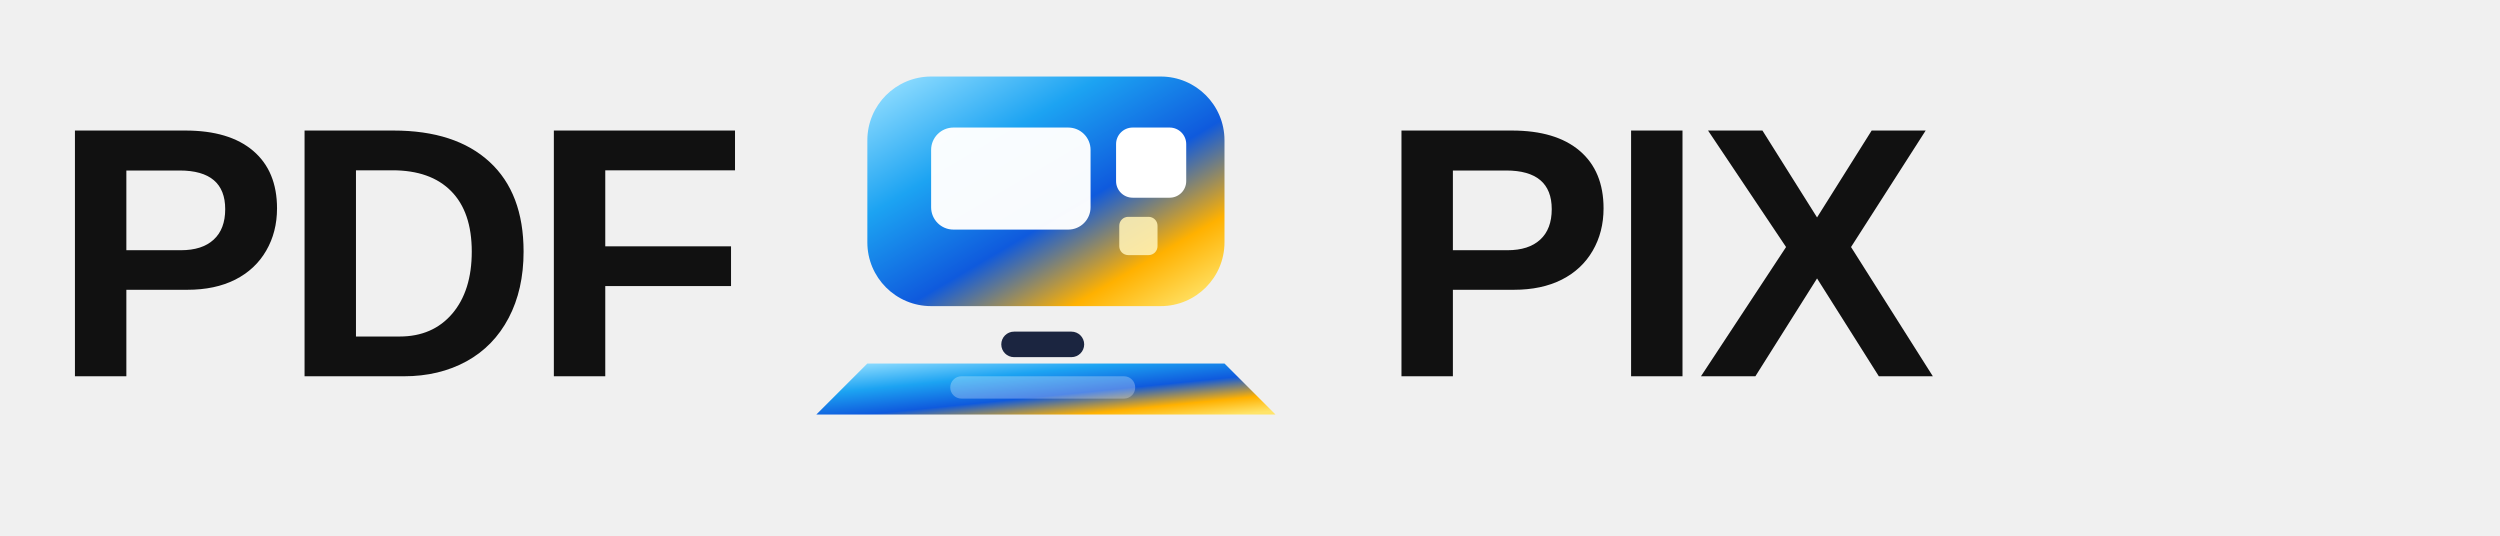
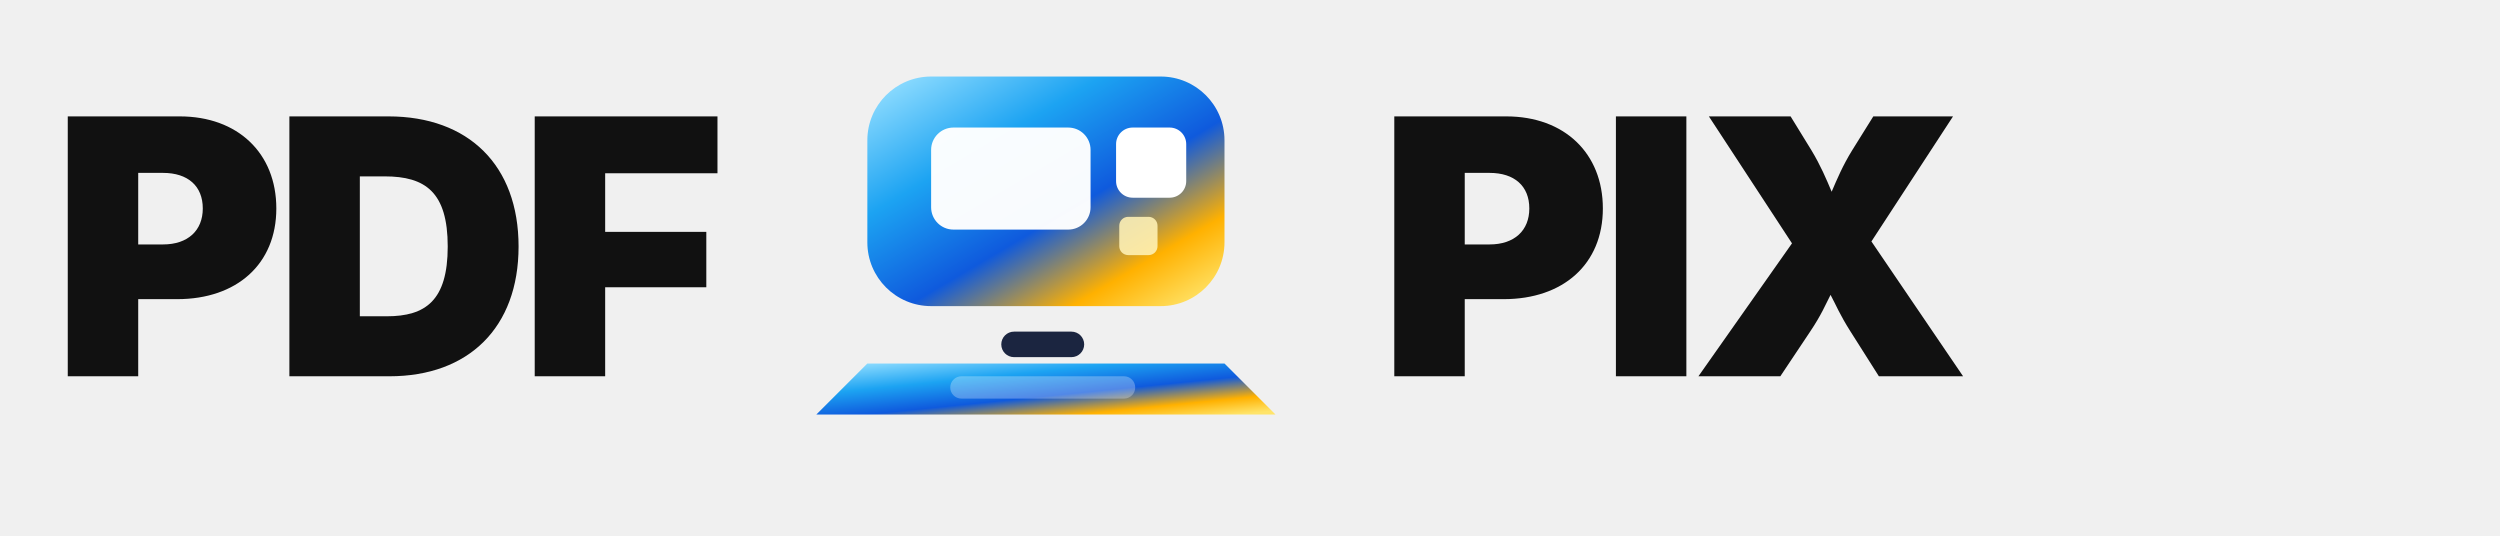
<svg xmlns="http://www.w3.org/2000/svg" width="392" height="84" viewBox="0 0 392 84" role="img" aria-labelledby="title desc">
  <defs>
    <linearGradient id="pdfpix-logo-grad" x1="6%" y1="2%" x2="94%" y2="98%">
      <stop offset="0%" stop-color="#90ddff" />
      <stop offset="30%" stop-color="#1ca3f2" />
      <stop offset="58%" stop-color="#0f5add" />
      <stop offset="82%" stop-color="#ffb100" />
      <stop offset="100%" stop-color="#ffe46a" />
    </linearGradient>
    <style>
      .brand-text {
-         font-family: "Avenir Next", "Segoe UI", Arial, sans-serif;
+         font-family: "Outfit", "Inter", -apple-system, BlinkMacSystemFont, "Segoe UI", Roboto, Helvetica, Arial, sans-serif;
        font-size: 56px;
-         font-weight: 800;
-         letter-spacing: -1.35px;
+         font-weight: 900;
+         letter-spacing: -2px;
        fill: #111111;
      }
    </style>
  </defs>
  <text class="brand-text" x="8" y="59">PDF</text>
  <g transform="translate(126 12)">
    <rect x="10" y="0" width="56" height="36" rx="10" fill="url(#pdfpix-logo-grad)" />
    <rect x="20" y="8" width="25" height="16" rx="3.5" fill="#ffffff" opacity="0.97" />
    <rect x="49" y="8" width="11" height="11" rx="2.6" fill="#ffffff" />
    <rect x="49.5" y="22" width="6" height="6" rx="1.4" fill="#fff1b5" opacity="0.88" />
    <rect x="31" y="40" width="13" height="4" rx="2" fill="#1b2540" />
    <path d="M10 45h56l8 8H2z" fill="url(#pdfpix-logo-grad)" />
    <rect x="23" y="47" width="29" height="3.5" rx="1.75" fill="#ffffff" opacity="0.28" />
  </g>
  <text class="brand-text" x="216" y="59">PIX</text>
</svg>
